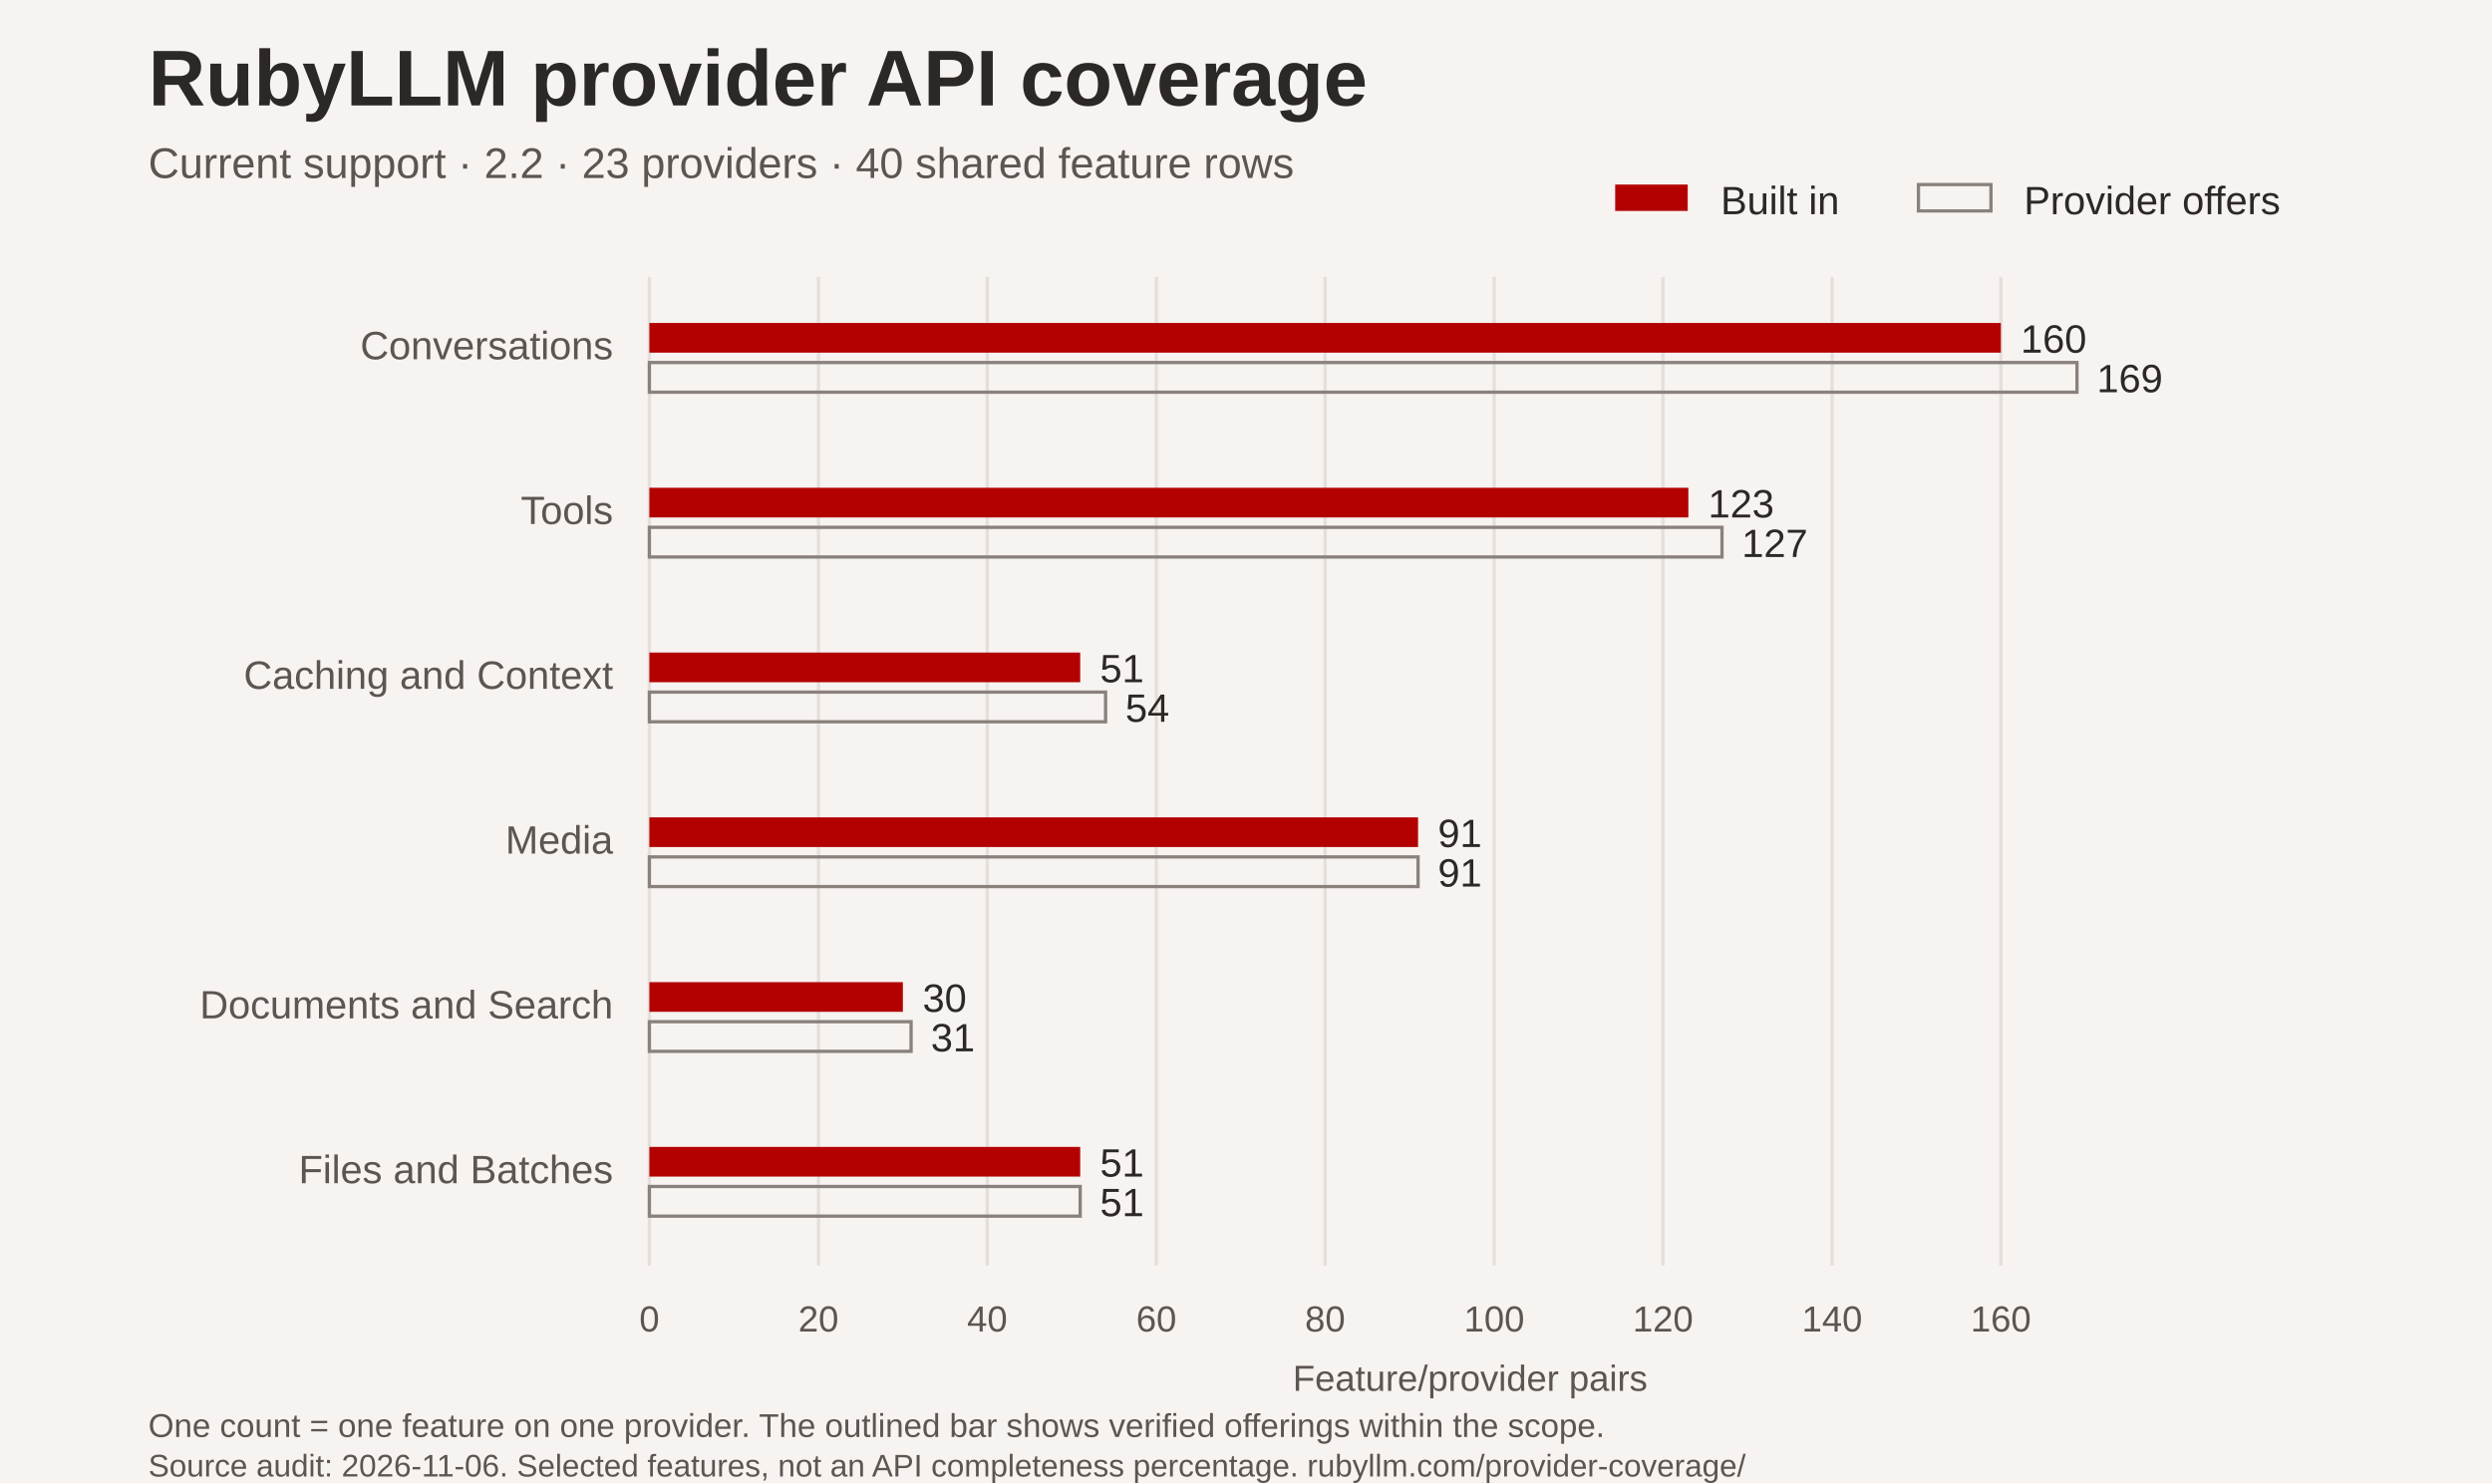
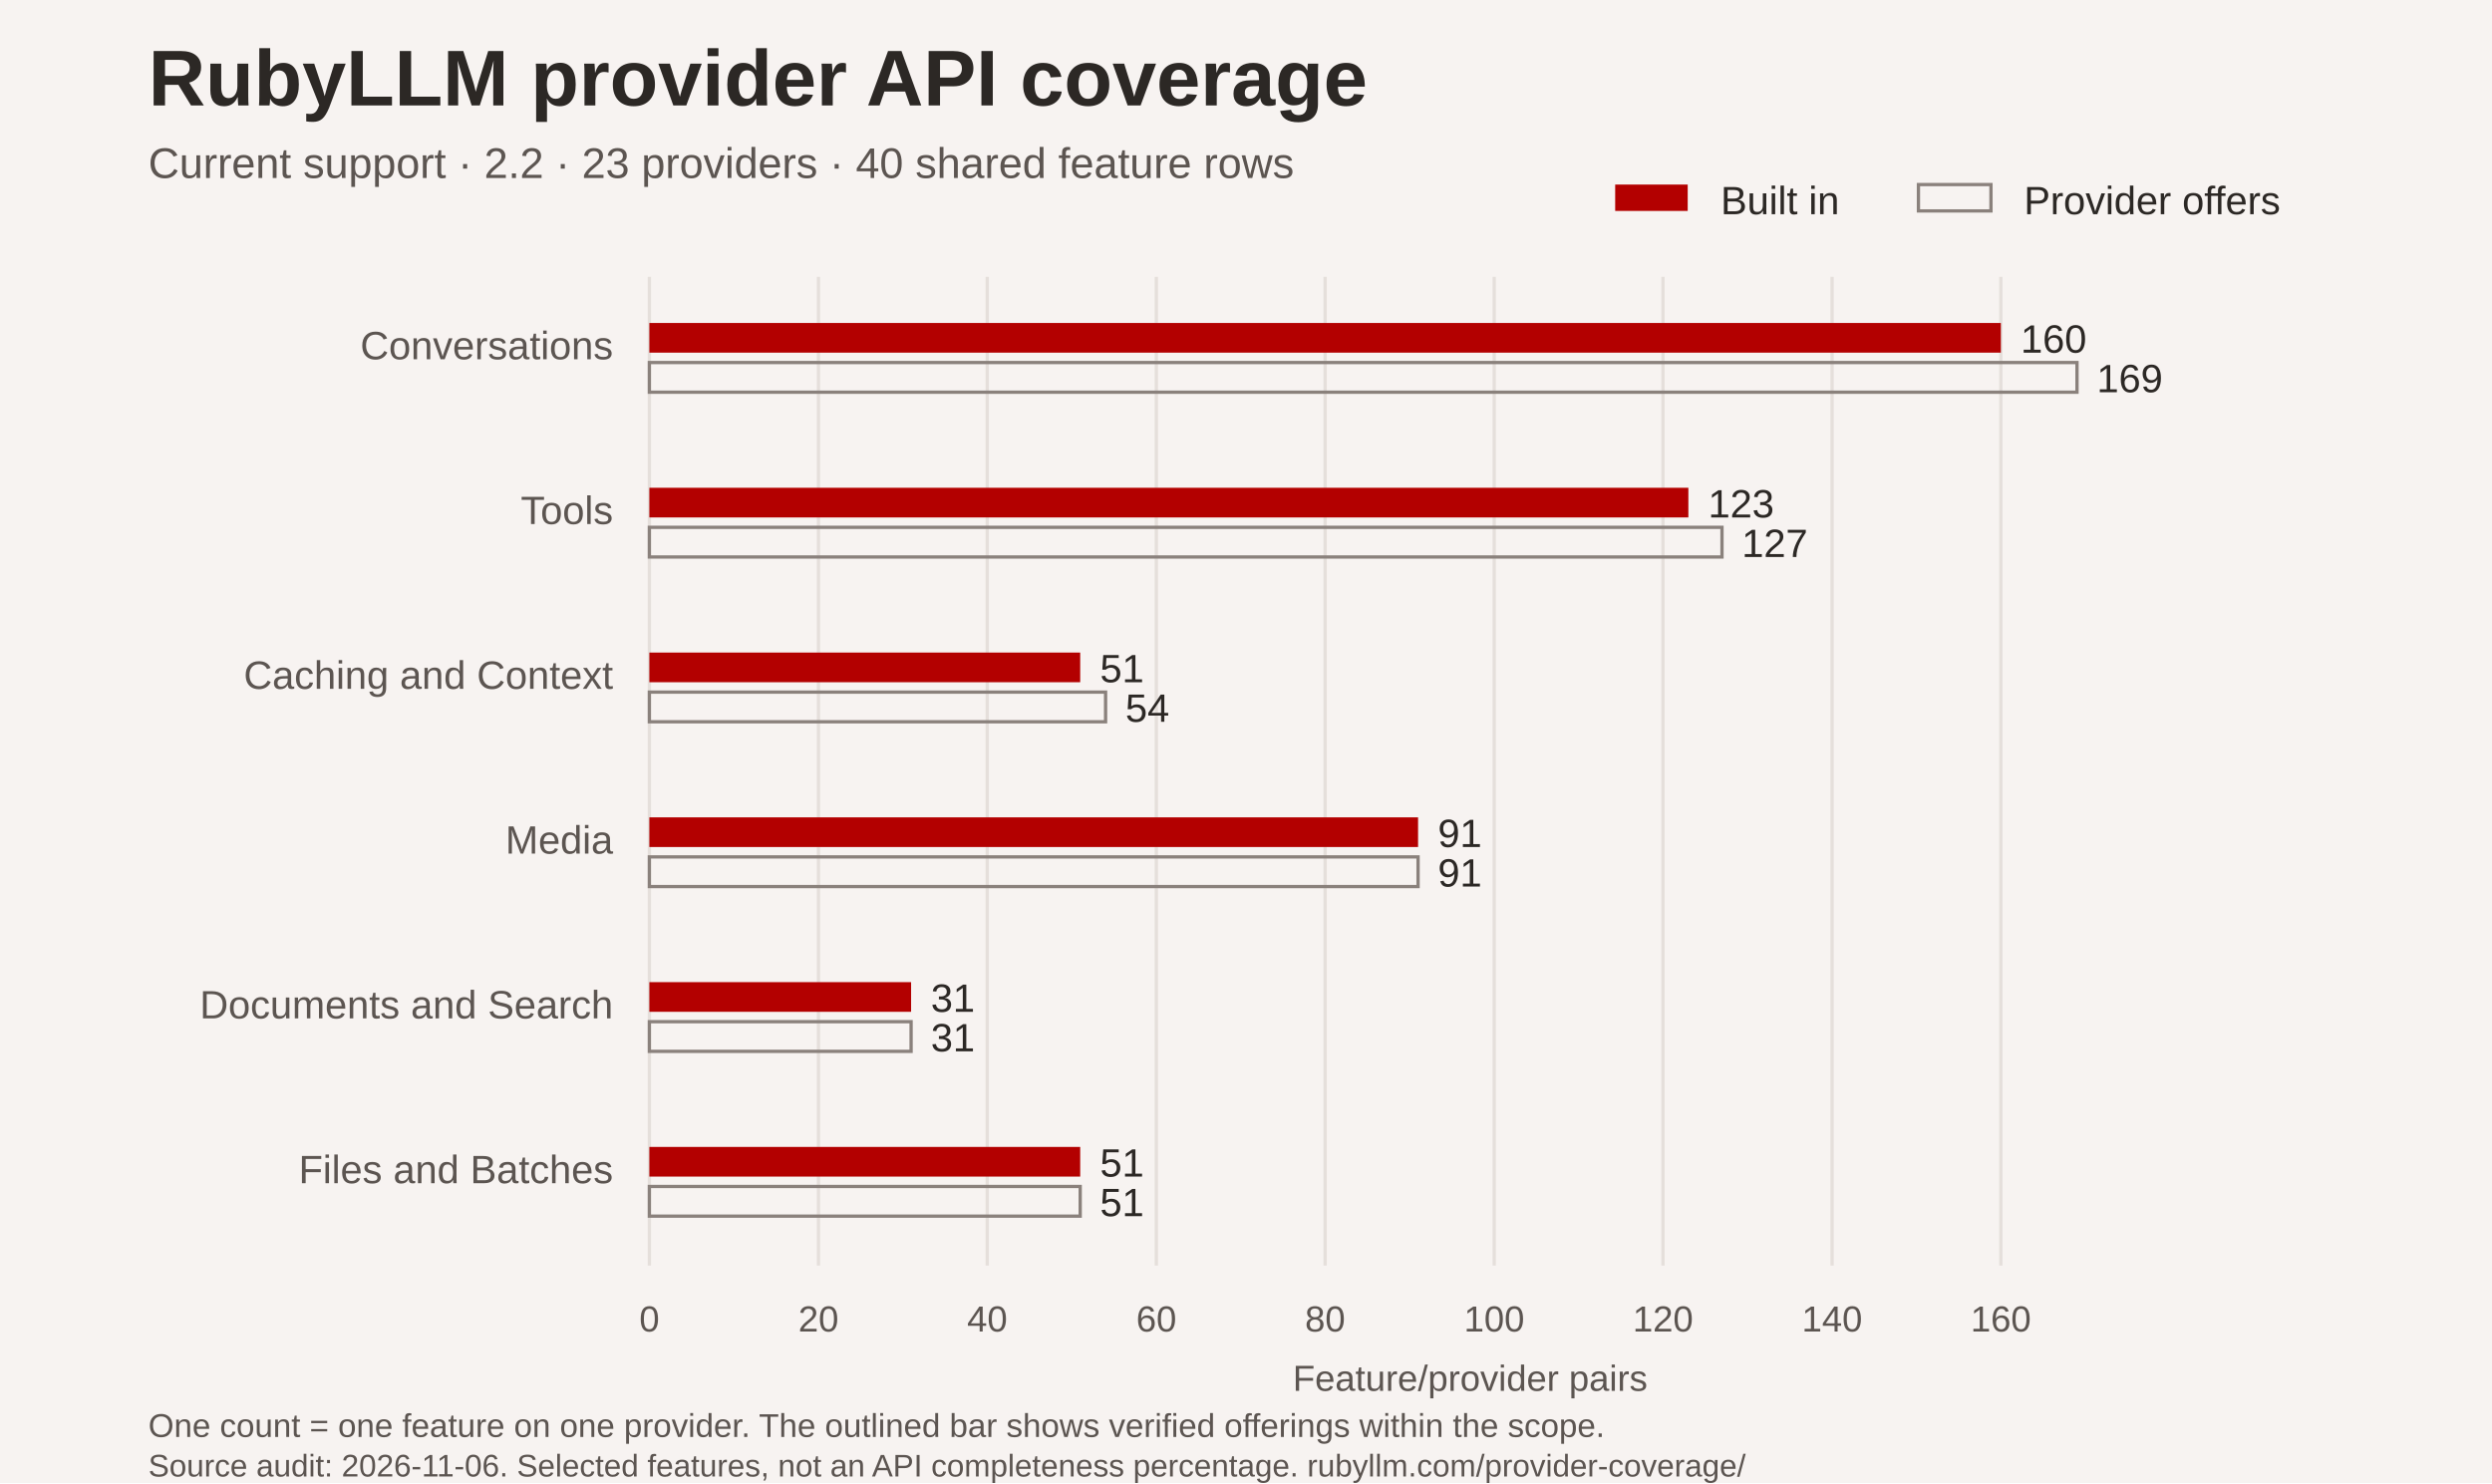
<svg xmlns="http://www.w3.org/2000/svg" width="756" height="450" viewBox="0 0 756 450" font-family="Liberation Sans, Arial, Helvetica, sans-serif" role="img" aria-labelledby="coverage-chart-title coverage-chart-description">
  <rect width="756" height="450" fill="#f7f3f1" />
  <text x="45" y="32" font-size="24" font-weight="700" fill="#2c2825">RubyLLM provider API coverage</text>
  <text x="45" y="54" font-size="13" fill="#5c5551">Current support · 2.2 · 23 providers · 40 shared feature rows</text>
  <rect x="490" y="56" width="22" height="8" fill="#b30000" />
  <text x="522" y="65" font-size="12" fill="#2c2825">Built in</text>
  <rect x="582" y="56" width="22" height="8" fill="none" stroke="#8a817c" />
  <text x="614" y="65" font-size="12" fill="#2c2825">Provider offers</text>
  <line x1="197.0" y1="84" x2="197.0" y2="384" stroke="#e5dfdb" />
  <text x="197.0" y="404" font-size="11" text-anchor="middle" fill="#5c5551">0</text>
  <line x1="248.3" y1="84" x2="248.3" y2="384" stroke="#e5dfdb" />
  <text x="248.3" y="404" font-size="11" text-anchor="middle" fill="#5c5551">20</text>
  <line x1="299.5" y1="84" x2="299.5" y2="384" stroke="#e5dfdb" />
  <text x="299.5" y="404" font-size="11" text-anchor="middle" fill="#5c5551">40</text>
  <line x1="350.8" y1="84" x2="350.8" y2="384" stroke="#e5dfdb" />
  <text x="350.8" y="404" font-size="11" text-anchor="middle" fill="#5c5551">60</text>
  <line x1="402.0" y1="84" x2="402.0" y2="384" stroke="#e5dfdb" />
  <text x="402.0" y="404" font-size="11" text-anchor="middle" fill="#5c5551">80</text>
  <line x1="453.3" y1="84" x2="453.3" y2="384" stroke="#e5dfdb" />
  <text x="453.3" y="404" font-size="11" text-anchor="middle" fill="#5c5551">100</text>
  <line x1="504.5" y1="84" x2="504.5" y2="384" stroke="#e5dfdb" />
  <text x="504.5" y="404" font-size="11" text-anchor="middle" fill="#5c5551">120</text>
  <line x1="555.8" y1="84" x2="555.8" y2="384" stroke="#e5dfdb" />
  <text x="555.8" y="404" font-size="11" text-anchor="middle" fill="#5c5551">140</text>
  <line x1="607.0" y1="84" x2="607.0" y2="384" stroke="#e5dfdb" />
  <text x="607.0" y="404" font-size="11" text-anchor="middle" fill="#5c5551">160</text>
  <text x="186" y="109" font-size="12" text-anchor="end" fill="#5c5551">Conversations</text>
  <rect x="197" y="98" width="410.0" height="9" fill="#b30000" />
  <text x="613.0" y="107" font-size="12" fill="#2c2825">160</text>
  <rect x="197" y="110" width="433.1" height="9" fill="none" stroke="#8a817c" />
  <text x="636.1" y="119" font-size="12" fill="#2c2825">169</text>
  <text x="186" y="159" font-size="12" text-anchor="end" fill="#5c5551">Tools</text>
  <rect x="197" y="148" width="315.2" height="9" fill="#b30000" />
  <text x="518.2" y="157" font-size="12" fill="#2c2825">123</text>
  <rect x="197" y="160" width="325.4" height="9" fill="none" stroke="#8a817c" />
  <text x="528.4" y="169" font-size="12" fill="#2c2825">127</text>
  <text x="186" y="209" font-size="12" text-anchor="end" fill="#5c5551">Caching and Context</text>
  <rect x="197" y="198" width="130.7" height="9" fill="#b30000" />
  <text x="333.7" y="207" font-size="12" fill="#2c2825">51</text>
  <rect x="197" y="210" width="138.4" height="9" fill="none" stroke="#8a817c" />
  <text x="341.4" y="219" font-size="12" fill="#2c2825">54</text>
  <text x="186" y="259" font-size="12" text-anchor="end" fill="#5c5551">Media</text>
  <rect x="197" y="248" width="233.2" height="9" fill="#b30000" />
  <text x="436.2" y="257" font-size="12" fill="#2c2825">91</text>
  <rect x="197" y="260" width="233.2" height="9" fill="none" stroke="#8a817c" />
  <text x="436.2" y="269" font-size="12" fill="#2c2825">91</text>
  <text x="186" y="309" font-size="12" text-anchor="end" fill="#5c5551">Documents and Search</text>
-   <rect x="197" y="298" width="76.9" height="9" fill="#b30000" />
-   <text x="279.9" y="307" font-size="12" fill="#2c2825">30</text>
+   <rect x="197" y="298" width="79.4" height="9" fill="#b30000" />
+   <text x="282.4" y="307" font-size="12" fill="#2c2825">31</text>
  <rect x="197" y="310" width="79.4" height="9" fill="none" stroke="#8a817c" />
  <text x="282.4" y="319" font-size="12" fill="#2c2825">31</text>
  <text x="186" y="359" font-size="12" text-anchor="end" fill="#5c5551">Files and Batches</text>
  <rect x="197" y="348" width="130.7" height="9" fill="#b30000" />
  <text x="333.7" y="357" font-size="12" fill="#2c2825">51</text>
  <rect x="197" y="360" width="130.7" height="9" fill="none" stroke="#8a817c" />
  <text x="333.7" y="369" font-size="12" fill="#2c2825">51</text>
  <text x="446" y="422" font-size="11" text-anchor="middle" fill="#5c5551">Feature/provider pairs</text>
  <text x="45" y="436" font-size="10" fill="#5c5551">One count = one feature on one provider. The outlined bar shows verified offerings within the scope.</text>
  <text x="45" y="448" font-size="9.5" fill="#5c5551">Source audit: 2026-11-06. Selected features, not an API completeness percentage. rubyllm.com/provider-coverage/</text>
</svg>
